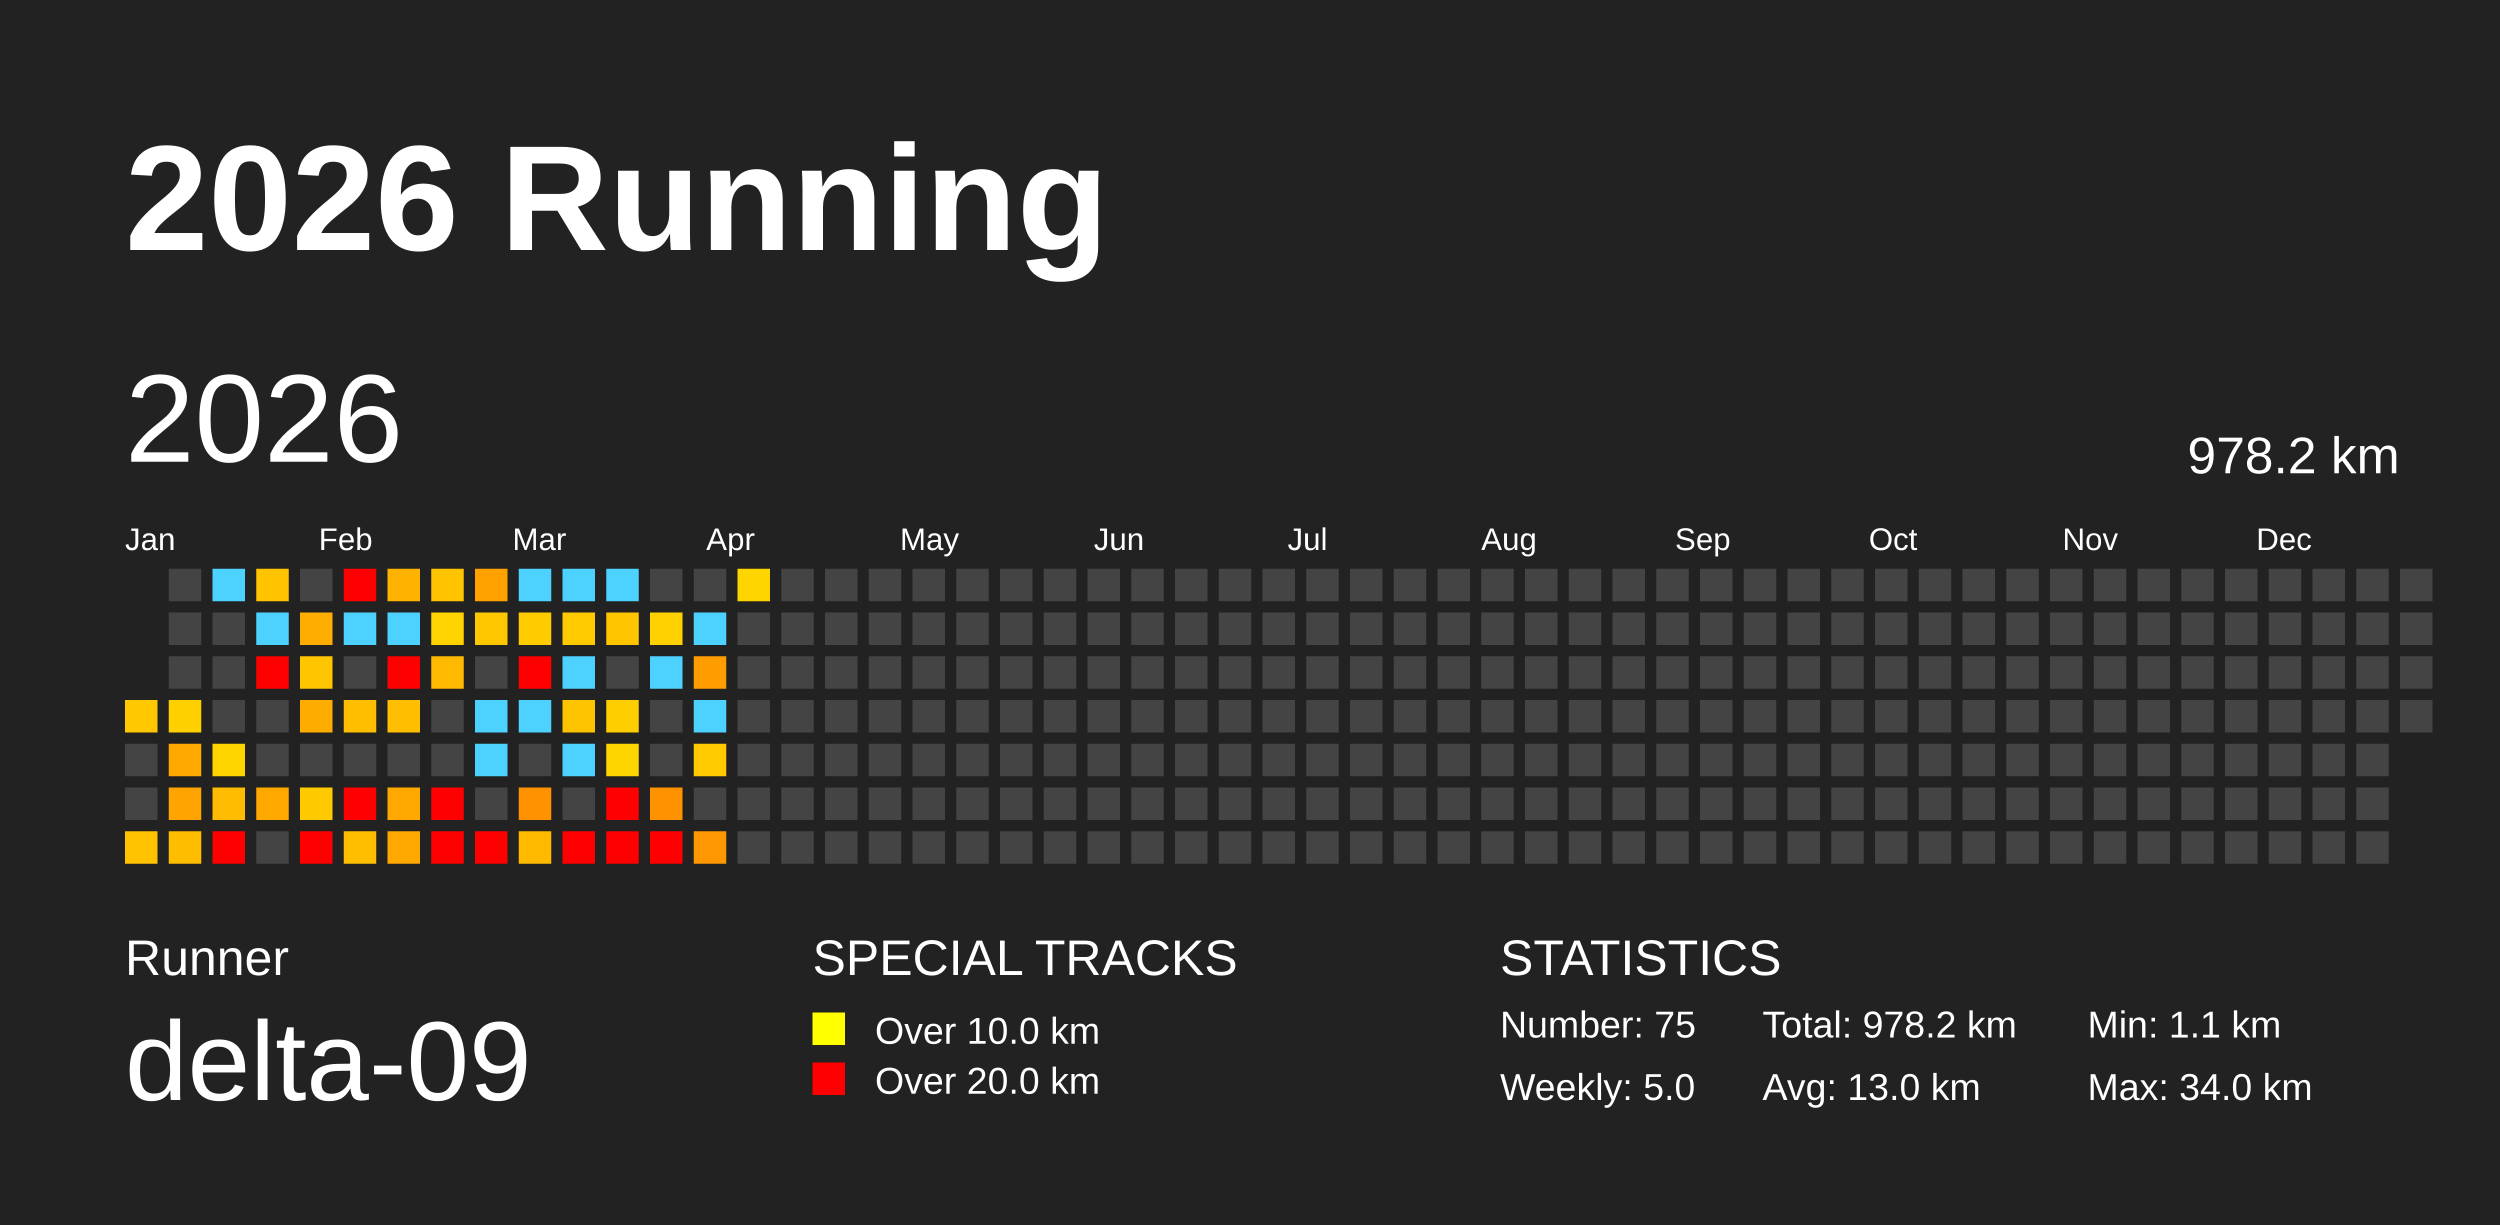
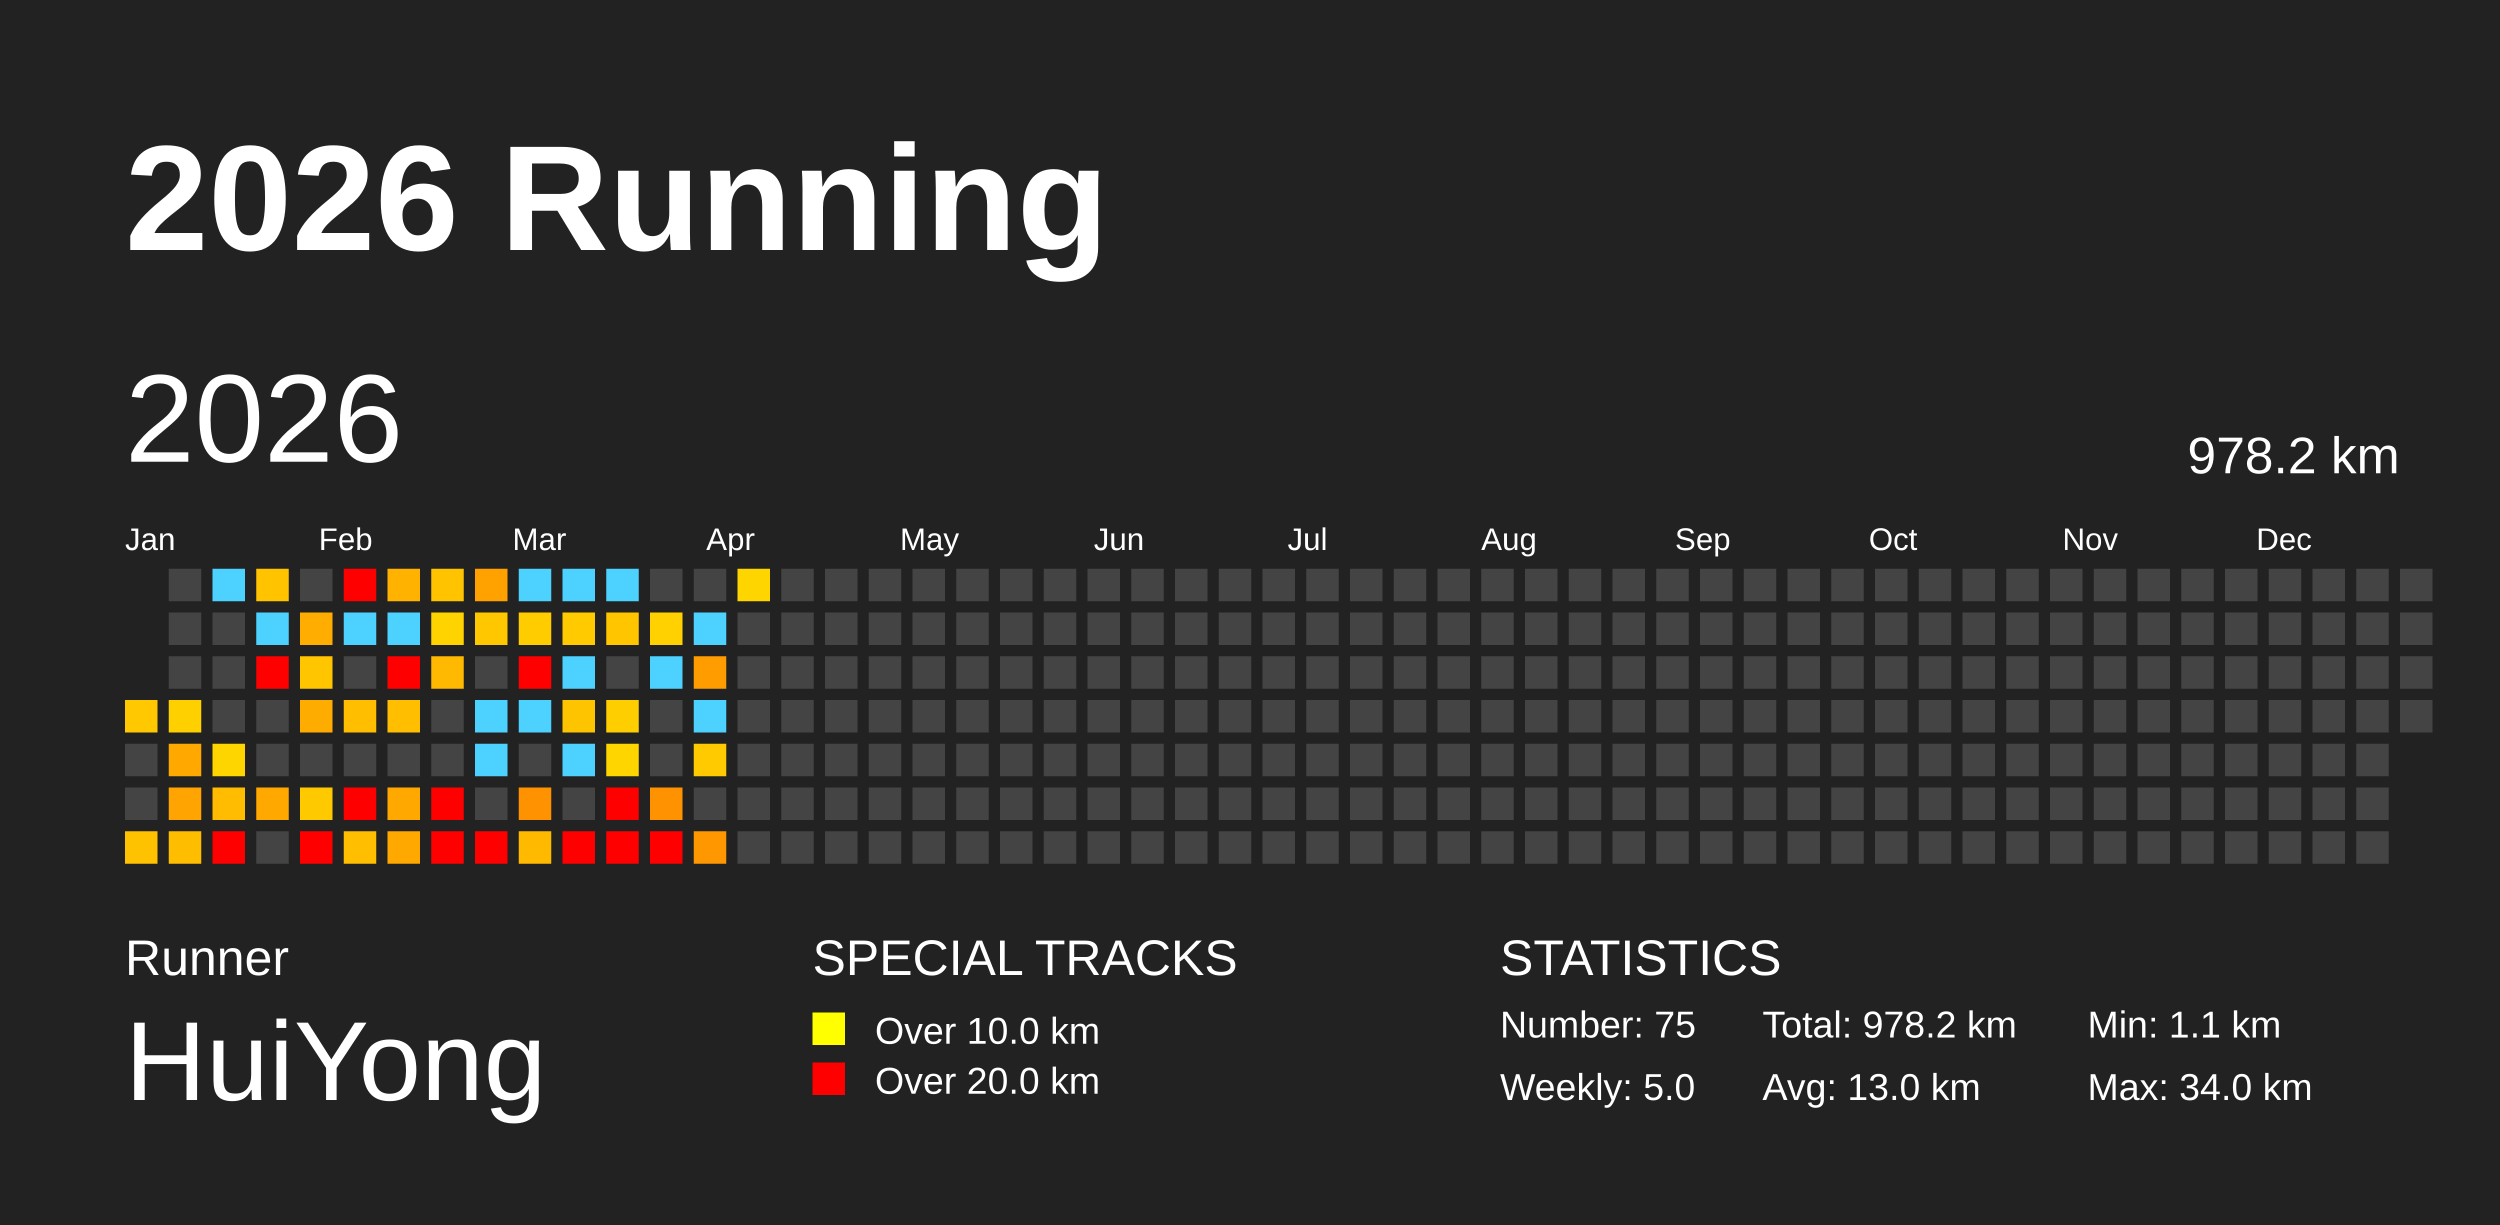
<svg xmlns="http://www.w3.org/2000/svg" baseProfile="full" height="98mm" version="1.1" viewBox="0,0,200,98" width="200mm">
  <defs />
  <rect fill="#222222" height="98" width="200" x="0" y="0" />
  <text fill="#FFFFFF" style="font-size:12px; font-family:Arial; font-weight:bold;" x="10" y="20">2026 Running</text>
  <text fill="#FFFFFF" style="font-size:4px; font-family:Arial" x="10" y="78">Runner</text>
-   <text fill="#FFFFFF" style="font-size:9px; font-family:Arial" x="10" y="88">delta-09</text>
+   <text fill="#FFFFFF" style="font-size:9px; font-family:Arial" x="10" y="88">HuiYong</text>
  <text fill="#FFFFFF" style="font-size:4px; font-family:Arial" x="65" y="78">SPECIAL TRACKS</text>
  <rect fill="yellow" height="2.6" width="2.6" x="65" y="81" />
  <text fill="#FFFFFF" style="font-size:3px; font-family:Arial" x="70" y="83.5">Over 10.0 km</text>
  <rect fill="red" height="2.6" width="2.6" x="65" y="85" />
  <text fill="#FFFFFF" style="font-size:3px; font-family:Arial" x="70" y="87.5">Over 20.0 km</text>
  <text fill="#FFFFFF" style="font-size:4px; font-family:Arial" x="120" y="78">STATISTICS</text>
  <text fill="#FFFFFF" style="font-size:3px; font-family:Arial" x="120" y="83">Number: 75</text>
  <text fill="#FFFFFF" style="font-size:3px; font-family:Arial" x="120" y="88">Weekly: 5.0</text>
  <text fill="#FFFFFF" style="font-size:3px; font-family:Arial" x="141" y="83">Total: 978.2 km</text>
  <text fill="#FFFFFF" style="font-size:3px; font-family:Arial" x="141" y="88">Avg: 13.0 km</text>
  <text fill="#FFFFFF" style="font-size:3px; font-family:Arial" x="167" y="83">Min: 1.1 km</text>
  <text fill="#FFFFFF" style="font-size:3px; font-family:Arial" x="167" y="88">Max: 34.0 km</text>
  <text dominant-baseline="hanging" fill="#FFFFFF" style="font-size:10.0px; font-family:Arial;" x="10" y="30">2026</text>
  <text dominant-baseline="hanging" fill="#FFFFFF" style="font-size:4.125px; font-family:Arial;" x="175" y="35">978.2 km</text>
  <text fill="#FFFFFF" style="font-size:2.5px; font-family:Arial" x="10.0" y="44">Jan</text>
  <text fill="#FFFFFF" style="font-size:2.5px; font-family:Arial" x="25.5" y="44">Feb</text>
  <text fill="#FFFFFF" style="font-size:2.5px; font-family:Arial" x="41.0" y="44">Mar</text>
  <text fill="#FFFFFF" style="font-size:2.5px; font-family:Arial" x="56.5" y="44">Apr</text>
  <text fill="#FFFFFF" style="font-size:2.5px; font-family:Arial" x="72.0" y="44">May</text>
  <text fill="#FFFFFF" style="font-size:2.5px; font-family:Arial" x="87.5" y="44">Jun</text>
  <text fill="#FFFFFF" style="font-size:2.5px; font-family:Arial" x="103.0" y="44">Jul</text>
  <text fill="#FFFFFF" style="font-size:2.5px; font-family:Arial" x="118.5" y="44">Aug</text>
  <text fill="#FFFFFF" style="font-size:2.5px; font-family:Arial" x="134.0" y="44">Sep</text>
  <text fill="#FFFFFF" style="font-size:2.5px; font-family:Arial" x="149.5" y="44">Oct</text>
  <text fill="#FFFFFF" style="font-size:2.5px; font-family:Arial" x="165.0" y="44">Nov</text>
  <text fill="#FFFFFF" style="font-size:2.5px; font-family:Arial" x="180.5" y="44">Dec</text>
  <rect fill="#ffc800" height="2.6" width="2.6" x="10.0" y="56.0" />
  <rect fill="#444444" height="2.6" width="2.6" x="10.0" y="59.5" />
  <rect fill="#444444" height="2.6" width="2.6" x="10.0" y="63.0" />
  <rect fill="#ffc200" height="2.6" width="2.6" x="10.0" y="66.5" />
  <rect fill="#444444" height="2.6" width="2.6" x="13.5" y="45.5" />
  <rect fill="#444444" height="2.6" width="2.6" x="13.5" y="49.0" />
  <rect fill="#444444" height="2.6" width="2.6" x="13.5" y="52.5" />
  <rect fill="#ffd000" height="2.6" width="2.6" x="13.5" y="56.0" />
  <rect fill="#ffa800" height="2.6" width="2.6" x="13.5" y="59.5" />
  <rect fill="#ffa400" height="2.6" width="2.6" x="13.5" y="63.0" />
  <rect fill="#ffbd00" height="2.6" width="2.6" x="13.5" y="66.5" />
  <rect fill="#4dd2ff" height="2.6" width="2.6" x="17.0" y="45.5" />
  <rect fill="#444444" height="2.6" width="2.6" x="17.0" y="49.0" />
  <rect fill="#444444" height="2.6" width="2.6" x="17.0" y="52.5" />
  <rect fill="#444444" height="2.6" width="2.6" x="17.0" y="56.0" />
  <rect fill="#ffd500" height="2.6" width="2.6" x="17.0" y="59.5" />
  <rect fill="#ffbc00" height="2.6" width="2.6" x="17.0" y="63.0" />
  <rect fill="red" height="2.6" width="2.6" x="17.0" y="66.5" />
  <rect fill="#ffc300" height="2.6" width="2.6" x="20.5" y="45.5" />
  <rect fill="#4dd2ff" height="2.6" width="2.6" x="20.5" y="49.0" />
  <rect fill="red" height="2.6" width="2.6" x="20.5" y="52.5" />
  <rect fill="#444444" height="2.6" width="2.6" x="20.5" y="56.0" />
  <rect fill="#444444" height="2.6" width="2.6" x="20.5" y="59.5" />
  <rect fill="#ffa800" height="2.6" width="2.6" x="20.5" y="63.0" />
  <rect fill="#444444" height="2.6" width="2.6" x="20.5" y="66.5" />
  <rect fill="#444444" height="2.6" width="2.6" x="24.0" y="45.5" />
  <rect fill="#ffad00" height="2.6" width="2.6" x="24.0" y="49.0" />
  <rect fill="#ffc600" height="2.6" width="2.6" x="24.0" y="52.5" />
  <rect fill="#ffac00" height="2.6" width="2.6" x="24.0" y="56.0" />
  <rect fill="#444444" height="2.6" width="2.6" x="24.0" y="59.5" />
  <rect fill="#ffc900" height="2.6" width="2.6" x="24.0" y="63.0" />
  <rect fill="red" height="2.6" width="2.6" x="24.0" y="66.5" />
  <rect fill="red" height="2.6" width="2.6" x="27.5" y="45.5" />
  <rect fill="#4dd2ff" height="2.6" width="2.6" x="27.5" y="49.0" />
  <rect fill="#444444" height="2.6" width="2.6" x="27.5" y="52.5" />
  <rect fill="#ffbe00" height="2.6" width="2.6" x="27.5" y="56.0" />
  <rect fill="#444444" height="2.6" width="2.6" x="27.5" y="59.5" />
  <rect fill="red" height="2.6" width="2.6" x="27.5" y="63.0" />
  <rect fill="#ffbf00" height="2.6" width="2.6" x="27.5" y="66.5" />
  <rect fill="#ffb200" height="2.6" width="2.6" x="31.0" y="45.5" />
  <rect fill="#4dd2ff" height="2.6" width="2.6" x="31.0" y="49.0" />
  <rect fill="red" height="2.6" width="2.6" x="31.0" y="52.5" />
  <rect fill="#ffbe00" height="2.6" width="2.6" x="31.0" y="56.0" />
  <rect fill="#444444" height="2.6" width="2.6" x="31.0" y="59.5" />
  <rect fill="#ffa900" height="2.6" width="2.6" x="31.0" y="63.0" />
  <rect fill="#ffa800" height="2.6" width="2.6" x="31.0" y="66.5" />
  <rect fill="#ffc300" height="2.6" width="2.6" x="34.5" y="45.5" />
  <rect fill="#ffd300" height="2.6" width="2.6" x="34.5" y="49.0" />
  <rect fill="#ffb900" height="2.6" width="2.6" x="34.5" y="52.5" />
  <rect fill="#444444" height="2.6" width="2.6" x="34.5" y="56.0" />
  <rect fill="#444444" height="2.6" width="2.6" x="34.5" y="59.5" />
  <rect fill="red" height="2.6" width="2.6" x="34.5" y="63.0" />
  <rect fill="red" height="2.6" width="2.6" x="34.5" y="66.5" />
  <rect fill="#ffa200" height="2.6" width="2.6" x="38.0" y="45.5" />
  <rect fill="#ffc700" height="2.6" width="2.6" x="38.0" y="49.0" />
  <rect fill="#444444" height="2.6" width="2.6" x="38.0" y="52.5" />
  <rect fill="#4dd2ff" height="2.6" width="2.6" x="38.0" y="56.0" />
  <rect fill="#4dd2ff" height="2.6" width="2.6" x="38.0" y="59.5" />
  <rect fill="#444444" height="2.6" width="2.6" x="38.0" y="63.0" />
  <rect fill="red" height="2.6" width="2.6" x="38.0" y="66.5" />
  <rect fill="#4dd2ff" height="2.6" width="2.6" x="41.5" y="45.5" />
  <rect fill="#ffcc00" height="2.6" width="2.6" x="41.5" y="49.0" />
  <rect fill="red" height="2.6" width="2.6" x="41.5" y="52.5" />
  <rect fill="#4dd2ff" height="2.6" width="2.6" x="41.5" y="56.0" />
  <rect fill="#444444" height="2.6" width="2.6" x="41.5" y="59.5" />
  <rect fill="#ff9200" height="2.6" width="2.6" x="41.5" y="63.0" />
  <rect fill="#ffba00" height="2.6" width="2.6" x="41.5" y="66.5" />
  <rect fill="#4dd2ff" height="2.6" width="2.6" x="45.0" y="45.5" />
  <rect fill="#ffcb00" height="2.6" width="2.6" x="45.0" y="49.0" />
  <rect fill="#4dd2ff" height="2.6" width="2.6" x="45.0" y="52.5" />
  <rect fill="#ffc400" height="2.6" width="2.6" x="45.0" y="56.0" />
  <rect fill="#4dd2ff" height="2.6" width="2.6" x="45.0" y="59.5" />
  <rect fill="#444444" height="2.6" width="2.6" x="45.0" y="63.0" />
  <rect fill="red" height="2.6" width="2.6" x="45.0" y="66.5" />
  <rect fill="#4dd2ff" height="2.6" width="2.6" x="48.5" y="45.5" />
  <rect fill="#ffc600" height="2.6" width="2.6" x="48.5" y="49.0" />
  <rect fill="#444444" height="2.6" width="2.6" x="48.5" y="52.5" />
  <rect fill="#ffce00" height="2.6" width="2.6" x="48.5" y="56.0" />
  <rect fill="#ffd500" height="2.6" width="2.6" x="48.5" y="59.5" />
  <rect fill="red" height="2.6" width="2.6" x="48.5" y="63.0" />
  <rect fill="red" height="2.6" width="2.6" x="48.5" y="66.5" />
  <rect fill="#444444" height="2.6" width="2.6" x="52.0" y="45.5" />
  <rect fill="#ffd100" height="2.6" width="2.6" x="52.0" y="49.0" />
  <rect fill="#4dd2ff" height="2.6" width="2.6" x="52.0" y="52.5" />
  <rect fill="#444444" height="2.6" width="2.6" x="52.0" y="56.0" />
  <rect fill="#444444" height="2.6" width="2.6" x="52.0" y="59.5" />
  <rect fill="#ff9200" height="2.6" width="2.6" x="52.0" y="63.0" />
  <rect fill="red" height="2.6" width="2.6" x="52.0" y="66.5" />
  <rect fill="#444444" height="2.6" width="2.6" x="55.5" y="45.5" />
  <rect fill="#4dd2ff" height="2.6" width="2.6" x="55.5" y="49.0" />
  <rect fill="#ff9d00" height="2.6" width="2.6" x="55.5" y="52.5" />
  <rect fill="#4dd2ff" height="2.6" width="2.6" x="55.5" y="56.0" />
  <rect fill="#ffcb00" height="2.6" width="2.6" x="55.5" y="59.5" />
  <rect fill="#444444" height="2.6" width="2.6" x="55.5" y="63.0" />
  <rect fill="#ff9700" height="2.6" width="2.6" x="55.5" y="66.5" />
  <rect fill="#ffd500" height="2.6" width="2.6" x="59.0" y="45.5" />
  <rect fill="#444444" height="2.6" width="2.6" x="59.0" y="49.0" />
  <rect fill="#444444" height="2.6" width="2.6" x="59.0" y="52.5" />
  <rect fill="#444444" height="2.6" width="2.6" x="59.0" y="56.0" />
  <rect fill="#444444" height="2.6" width="2.6" x="59.0" y="59.5" />
  <rect fill="#444444" height="2.6" width="2.6" x="59.0" y="63.0" />
  <rect fill="#444444" height="2.6" width="2.6" x="59.0" y="66.5" />
  <rect fill="#444444" height="2.6" width="2.6" x="62.5" y="45.5" />
  <rect fill="#444444" height="2.6" width="2.6" x="62.5" y="49.0" />
  <rect fill="#444444" height="2.6" width="2.6" x="62.5" y="52.5" />
  <rect fill="#444444" height="2.6" width="2.6" x="62.5" y="56.0" />
  <rect fill="#444444" height="2.6" width="2.6" x="62.5" y="59.5" />
  <rect fill="#444444" height="2.6" width="2.6" x="62.5" y="63.0" />
  <rect fill="#444444" height="2.6" width="2.6" x="62.5" y="66.5" />
  <rect fill="#444444" height="2.6" width="2.6" x="66.0" y="45.5" />
  <rect fill="#444444" height="2.6" width="2.6" x="66.0" y="49.0" />
  <rect fill="#444444" height="2.6" width="2.6" x="66.0" y="52.5" />
  <rect fill="#444444" height="2.6" width="2.6" x="66.0" y="56.0" />
  <rect fill="#444444" height="2.6" width="2.6" x="66.0" y="59.5" />
  <rect fill="#444444" height="2.6" width="2.6" x="66.0" y="63.0" />
  <rect fill="#444444" height="2.6" width="2.6" x="66.0" y="66.5" />
  <rect fill="#444444" height="2.6" width="2.6" x="69.5" y="45.5" />
  <rect fill="#444444" height="2.6" width="2.6" x="69.5" y="49.0" />
  <rect fill="#444444" height="2.6" width="2.6" x="69.5" y="52.5" />
  <rect fill="#444444" height="2.6" width="2.6" x="69.5" y="56.0" />
  <rect fill="#444444" height="2.6" width="2.6" x="69.5" y="59.5" />
  <rect fill="#444444" height="2.6" width="2.6" x="69.5" y="63.0" />
  <rect fill="#444444" height="2.6" width="2.6" x="69.5" y="66.5" />
  <rect fill="#444444" height="2.6" width="2.6" x="73.0" y="45.5" />
  <rect fill="#444444" height="2.6" width="2.6" x="73.0" y="49.0" />
  <rect fill="#444444" height="2.6" width="2.6" x="73.0" y="52.5" />
  <rect fill="#444444" height="2.6" width="2.6" x="73.0" y="56.0" />
  <rect fill="#444444" height="2.6" width="2.6" x="73.0" y="59.5" />
  <rect fill="#444444" height="2.6" width="2.6" x="73.0" y="63.0" />
  <rect fill="#444444" height="2.6" width="2.6" x="73.0" y="66.5" />
  <rect fill="#444444" height="2.6" width="2.6" x="76.5" y="45.5" />
  <rect fill="#444444" height="2.6" width="2.6" x="76.5" y="49.0" />
  <rect fill="#444444" height="2.6" width="2.6" x="76.5" y="52.5" />
  <rect fill="#444444" height="2.6" width="2.6" x="76.5" y="56.0" />
  <rect fill="#444444" height="2.6" width="2.6" x="76.5" y="59.5" />
  <rect fill="#444444" height="2.6" width="2.6" x="76.5" y="63.0" />
  <rect fill="#444444" height="2.6" width="2.6" x="76.5" y="66.5" />
  <rect fill="#444444" height="2.6" width="2.6" x="80.0" y="45.5" />
  <rect fill="#444444" height="2.6" width="2.6" x="80.0" y="49.0" />
  <rect fill="#444444" height="2.6" width="2.6" x="80.0" y="52.5" />
  <rect fill="#444444" height="2.6" width="2.6" x="80.0" y="56.0" />
  <rect fill="#444444" height="2.6" width="2.6" x="80.0" y="59.5" />
  <rect fill="#444444" height="2.6" width="2.6" x="80.0" y="63.0" />
  <rect fill="#444444" height="2.6" width="2.6" x="80.0" y="66.5" />
  <rect fill="#444444" height="2.6" width="2.6" x="83.5" y="45.5" />
  <rect fill="#444444" height="2.6" width="2.6" x="83.5" y="49.0" />
  <rect fill="#444444" height="2.6" width="2.6" x="83.5" y="52.5" />
  <rect fill="#444444" height="2.6" width="2.6" x="83.5" y="56.0" />
  <rect fill="#444444" height="2.6" width="2.6" x="83.5" y="59.5" />
  <rect fill="#444444" height="2.6" width="2.6" x="83.5" y="63.0" />
  <rect fill="#444444" height="2.6" width="2.6" x="83.5" y="66.5" />
  <rect fill="#444444" height="2.6" width="2.6" x="87.0" y="45.5" />
  <rect fill="#444444" height="2.6" width="2.6" x="87.0" y="49.0" />
  <rect fill="#444444" height="2.6" width="2.6" x="87.0" y="52.5" />
  <rect fill="#444444" height="2.6" width="2.6" x="87.0" y="56.0" />
  <rect fill="#444444" height="2.6" width="2.6" x="87.0" y="59.5" />
  <rect fill="#444444" height="2.6" width="2.6" x="87.0" y="63.0" />
  <rect fill="#444444" height="2.6" width="2.6" x="87.0" y="66.5" />
  <rect fill="#444444" height="2.6" width="2.6" x="90.5" y="45.5" />
  <rect fill="#444444" height="2.6" width="2.6" x="90.5" y="49.0" />
  <rect fill="#444444" height="2.6" width="2.6" x="90.5" y="52.5" />
  <rect fill="#444444" height="2.6" width="2.6" x="90.5" y="56.0" />
  <rect fill="#444444" height="2.6" width="2.6" x="90.5" y="59.5" />
  <rect fill="#444444" height="2.6" width="2.6" x="90.5" y="63.0" />
  <rect fill="#444444" height="2.6" width="2.6" x="90.5" y="66.5" />
  <rect fill="#444444" height="2.6" width="2.6" x="94.0" y="45.5" />
  <rect fill="#444444" height="2.6" width="2.6" x="94.0" y="49.0" />
  <rect fill="#444444" height="2.6" width="2.6" x="94.0" y="52.5" />
  <rect fill="#444444" height="2.6" width="2.6" x="94.0" y="56.0" />
  <rect fill="#444444" height="2.6" width="2.6" x="94.0" y="59.5" />
  <rect fill="#444444" height="2.6" width="2.6" x="94.0" y="63.0" />
  <rect fill="#444444" height="2.6" width="2.6" x="94.0" y="66.5" />
  <rect fill="#444444" height="2.6" width="2.6" x="97.5" y="45.5" />
  <rect fill="#444444" height="2.6" width="2.6" x="97.5" y="49.0" />
  <rect fill="#444444" height="2.6" width="2.6" x="97.5" y="52.5" />
  <rect fill="#444444" height="2.6" width="2.6" x="97.5" y="56.0" />
  <rect fill="#444444" height="2.6" width="2.6" x="97.5" y="59.5" />
  <rect fill="#444444" height="2.6" width="2.6" x="97.5" y="63.0" />
  <rect fill="#444444" height="2.6" width="2.6" x="97.5" y="66.5" />
  <rect fill="#444444" height="2.6" width="2.6" x="101.0" y="45.5" />
  <rect fill="#444444" height="2.6" width="2.6" x="101.0" y="49.0" />
  <rect fill="#444444" height="2.6" width="2.6" x="101.0" y="52.5" />
  <rect fill="#444444" height="2.6" width="2.6" x="101.0" y="56.0" />
  <rect fill="#444444" height="2.6" width="2.6" x="101.0" y="59.5" />
  <rect fill="#444444" height="2.6" width="2.6" x="101.0" y="63.0" />
  <rect fill="#444444" height="2.6" width="2.6" x="101.0" y="66.5" />
  <rect fill="#444444" height="2.6" width="2.6" x="104.5" y="45.5" />
  <rect fill="#444444" height="2.6" width="2.6" x="104.5" y="49.0" />
  <rect fill="#444444" height="2.6" width="2.6" x="104.5" y="52.5" />
  <rect fill="#444444" height="2.6" width="2.6" x="104.5" y="56.0" />
  <rect fill="#444444" height="2.6" width="2.6" x="104.5" y="59.5" />
  <rect fill="#444444" height="2.6" width="2.6" x="104.5" y="63.0" />
  <rect fill="#444444" height="2.6" width="2.6" x="104.5" y="66.5" />
  <rect fill="#444444" height="2.6" width="2.6" x="108.0" y="45.5" />
  <rect fill="#444444" height="2.6" width="2.6" x="108.0" y="49.0" />
  <rect fill="#444444" height="2.6" width="2.6" x="108.0" y="52.5" />
  <rect fill="#444444" height="2.6" width="2.6" x="108.0" y="56.0" />
  <rect fill="#444444" height="2.6" width="2.6" x="108.0" y="59.5" />
  <rect fill="#444444" height="2.6" width="2.6" x="108.0" y="63.0" />
  <rect fill="#444444" height="2.6" width="2.6" x="108.0" y="66.5" />
  <rect fill="#444444" height="2.6" width="2.6" x="111.5" y="45.5" />
  <rect fill="#444444" height="2.6" width="2.6" x="111.5" y="49.0" />
  <rect fill="#444444" height="2.6" width="2.6" x="111.5" y="52.5" />
  <rect fill="#444444" height="2.6" width="2.6" x="111.5" y="56.0" />
  <rect fill="#444444" height="2.6" width="2.6" x="111.5" y="59.5" />
  <rect fill="#444444" height="2.6" width="2.6" x="111.5" y="63.0" />
  <rect fill="#444444" height="2.6" width="2.6" x="111.5" y="66.5" />
  <rect fill="#444444" height="2.6" width="2.6" x="115.0" y="45.5" />
  <rect fill="#444444" height="2.6" width="2.6" x="115.0" y="49.0" />
  <rect fill="#444444" height="2.6" width="2.6" x="115.0" y="52.5" />
  <rect fill="#444444" height="2.6" width="2.6" x="115.0" y="56.0" />
  <rect fill="#444444" height="2.6" width="2.6" x="115.0" y="59.5" />
  <rect fill="#444444" height="2.6" width="2.6" x="115.0" y="63.0" />
  <rect fill="#444444" height="2.6" width="2.6" x="115.0" y="66.5" />
  <rect fill="#444444" height="2.6" width="2.6" x="118.5" y="45.5" />
  <rect fill="#444444" height="2.6" width="2.6" x="118.5" y="49.0" />
  <rect fill="#444444" height="2.6" width="2.6" x="118.5" y="52.5" />
  <rect fill="#444444" height="2.6" width="2.6" x="118.5" y="56.0" />
  <rect fill="#444444" height="2.6" width="2.6" x="118.5" y="59.5" />
  <rect fill="#444444" height="2.6" width="2.6" x="118.5" y="63.0" />
  <rect fill="#444444" height="2.6" width="2.6" x="118.5" y="66.5" />
  <rect fill="#444444" height="2.6" width="2.6" x="122.0" y="45.5" />
  <rect fill="#444444" height="2.6" width="2.6" x="122.0" y="49.0" />
  <rect fill="#444444" height="2.6" width="2.6" x="122.0" y="52.5" />
  <rect fill="#444444" height="2.6" width="2.6" x="122.0" y="56.0" />
  <rect fill="#444444" height="2.6" width="2.6" x="122.0" y="59.5" />
  <rect fill="#444444" height="2.6" width="2.6" x="122.0" y="63.0" />
  <rect fill="#444444" height="2.6" width="2.6" x="122.0" y="66.5" />
  <rect fill="#444444" height="2.6" width="2.6" x="125.5" y="45.5" />
  <rect fill="#444444" height="2.6" width="2.6" x="125.5" y="49.0" />
  <rect fill="#444444" height="2.6" width="2.6" x="125.5" y="52.5" />
  <rect fill="#444444" height="2.6" width="2.6" x="125.5" y="56.0" />
  <rect fill="#444444" height="2.6" width="2.6" x="125.5" y="59.5" />
  <rect fill="#444444" height="2.6" width="2.6" x="125.5" y="63.0" />
  <rect fill="#444444" height="2.6" width="2.6" x="125.5" y="66.5" />
  <rect fill="#444444" height="2.6" width="2.6" x="129.0" y="45.5" />
  <rect fill="#444444" height="2.6" width="2.6" x="129.0" y="49.0" />
  <rect fill="#444444" height="2.6" width="2.6" x="129.0" y="52.5" />
  <rect fill="#444444" height="2.6" width="2.6" x="129.0" y="56.0" />
  <rect fill="#444444" height="2.6" width="2.6" x="129.0" y="59.5" />
  <rect fill="#444444" height="2.6" width="2.6" x="129.0" y="63.0" />
  <rect fill="#444444" height="2.6" width="2.6" x="129.0" y="66.5" />
  <rect fill="#444444" height="2.6" width="2.6" x="132.5" y="45.5" />
  <rect fill="#444444" height="2.6" width="2.6" x="132.5" y="49.0" />
  <rect fill="#444444" height="2.6" width="2.6" x="132.5" y="52.5" />
  <rect fill="#444444" height="2.6" width="2.6" x="132.5" y="56.0" />
  <rect fill="#444444" height="2.6" width="2.6" x="132.5" y="59.5" />
  <rect fill="#444444" height="2.6" width="2.6" x="132.5" y="63.0" />
  <rect fill="#444444" height="2.6" width="2.6" x="132.5" y="66.5" />
  <rect fill="#444444" height="2.6" width="2.6" x="136.0" y="45.5" />
  <rect fill="#444444" height="2.6" width="2.6" x="136.0" y="49.0" />
  <rect fill="#444444" height="2.6" width="2.6" x="136.0" y="52.5" />
  <rect fill="#444444" height="2.6" width="2.6" x="136.0" y="56.0" />
  <rect fill="#444444" height="2.6" width="2.6" x="136.0" y="59.5" />
  <rect fill="#444444" height="2.6" width="2.6" x="136.0" y="63.0" />
  <rect fill="#444444" height="2.6" width="2.6" x="136.0" y="66.5" />
  <rect fill="#444444" height="2.6" width="2.6" x="139.5" y="45.5" />
  <rect fill="#444444" height="2.6" width="2.6" x="139.5" y="49.0" />
  <rect fill="#444444" height="2.6" width="2.6" x="139.5" y="52.5" />
  <rect fill="#444444" height="2.6" width="2.6" x="139.5" y="56.0" />
  <rect fill="#444444" height="2.6" width="2.6" x="139.5" y="59.5" />
  <rect fill="#444444" height="2.6" width="2.6" x="139.5" y="63.0" />
  <rect fill="#444444" height="2.6" width="2.6" x="139.5" y="66.5" />
  <rect fill="#444444" height="2.6" width="2.6" x="143.0" y="45.5" />
  <rect fill="#444444" height="2.6" width="2.6" x="143.0" y="49.0" />
  <rect fill="#444444" height="2.6" width="2.6" x="143.0" y="52.5" />
  <rect fill="#444444" height="2.6" width="2.6" x="143.0" y="56.0" />
  <rect fill="#444444" height="2.6" width="2.6" x="143.0" y="59.5" />
  <rect fill="#444444" height="2.6" width="2.6" x="143.0" y="63.0" />
  <rect fill="#444444" height="2.6" width="2.6" x="143.0" y="66.5" />
  <rect fill="#444444" height="2.6" width="2.6" x="146.5" y="45.5" />
  <rect fill="#444444" height="2.6" width="2.6" x="146.5" y="49.0" />
  <rect fill="#444444" height="2.6" width="2.6" x="146.5" y="52.5" />
  <rect fill="#444444" height="2.6" width="2.6" x="146.5" y="56.0" />
  <rect fill="#444444" height="2.6" width="2.6" x="146.5" y="59.5" />
  <rect fill="#444444" height="2.6" width="2.6" x="146.5" y="63.0" />
  <rect fill="#444444" height="2.6" width="2.6" x="146.5" y="66.5" />
  <rect fill="#444444" height="2.6" width="2.6" x="150.0" y="45.5" />
  <rect fill="#444444" height="2.6" width="2.6" x="150.0" y="49.0" />
  <rect fill="#444444" height="2.6" width="2.6" x="150.0" y="52.5" />
  <rect fill="#444444" height="2.6" width="2.6" x="150.0" y="56.0" />
  <rect fill="#444444" height="2.6" width="2.6" x="150.0" y="59.5" />
  <rect fill="#444444" height="2.6" width="2.6" x="150.0" y="63.0" />
  <rect fill="#444444" height="2.6" width="2.6" x="150.0" y="66.5" />
  <rect fill="#444444" height="2.6" width="2.6" x="153.5" y="45.5" />
  <rect fill="#444444" height="2.6" width="2.6" x="153.5" y="49.0" />
  <rect fill="#444444" height="2.6" width="2.6" x="153.5" y="52.5" />
  <rect fill="#444444" height="2.6" width="2.6" x="153.5" y="56.0" />
  <rect fill="#444444" height="2.6" width="2.6" x="153.5" y="59.5" />
  <rect fill="#444444" height="2.6" width="2.6" x="153.5" y="63.0" />
  <rect fill="#444444" height="2.6" width="2.6" x="153.5" y="66.5" />
  <rect fill="#444444" height="2.6" width="2.6" x="157.0" y="45.5" />
  <rect fill="#444444" height="2.6" width="2.6" x="157.0" y="49.0" />
  <rect fill="#444444" height="2.6" width="2.6" x="157.0" y="52.5" />
  <rect fill="#444444" height="2.6" width="2.6" x="157.0" y="56.0" />
  <rect fill="#444444" height="2.6" width="2.6" x="157.0" y="59.5" />
  <rect fill="#444444" height="2.6" width="2.6" x="157.0" y="63.0" />
  <rect fill="#444444" height="2.6" width="2.6" x="157.0" y="66.5" />
  <rect fill="#444444" height="2.6" width="2.6" x="160.5" y="45.5" />
  <rect fill="#444444" height="2.6" width="2.6" x="160.5" y="49.0" />
  <rect fill="#444444" height="2.6" width="2.6" x="160.5" y="52.5" />
  <rect fill="#444444" height="2.6" width="2.6" x="160.5" y="56.0" />
  <rect fill="#444444" height="2.6" width="2.6" x="160.5" y="59.5" />
  <rect fill="#444444" height="2.6" width="2.6" x="160.5" y="63.0" />
  <rect fill="#444444" height="2.6" width="2.6" x="160.5" y="66.5" />
  <rect fill="#444444" height="2.6" width="2.6" x="164.0" y="45.5" />
  <rect fill="#444444" height="2.6" width="2.6" x="164.0" y="49.0" />
  <rect fill="#444444" height="2.6" width="2.6" x="164.0" y="52.5" />
  <rect fill="#444444" height="2.6" width="2.6" x="164.0" y="56.0" />
  <rect fill="#444444" height="2.6" width="2.6" x="164.0" y="59.5" />
  <rect fill="#444444" height="2.6" width="2.6" x="164.0" y="63.0" />
  <rect fill="#444444" height="2.6" width="2.6" x="164.0" y="66.5" />
  <rect fill="#444444" height="2.6" width="2.6" x="167.5" y="45.5" />
  <rect fill="#444444" height="2.6" width="2.6" x="167.5" y="49.0" />
  <rect fill="#444444" height="2.6" width="2.6" x="167.5" y="52.5" />
  <rect fill="#444444" height="2.6" width="2.6" x="167.5" y="56.0" />
  <rect fill="#444444" height="2.6" width="2.6" x="167.5" y="59.5" />
  <rect fill="#444444" height="2.6" width="2.6" x="167.5" y="63.0" />
  <rect fill="#444444" height="2.6" width="2.6" x="167.5" y="66.5" />
  <rect fill="#444444" height="2.6" width="2.6" x="171.0" y="45.5" />
  <rect fill="#444444" height="2.6" width="2.6" x="171.0" y="49.0" />
  <rect fill="#444444" height="2.6" width="2.6" x="171.0" y="52.5" />
  <rect fill="#444444" height="2.6" width="2.6" x="171.0" y="56.0" />
  <rect fill="#444444" height="2.6" width="2.6" x="171.0" y="59.5" />
  <rect fill="#444444" height="2.6" width="2.6" x="171.0" y="63.0" />
  <rect fill="#444444" height="2.6" width="2.6" x="171.0" y="66.5" />
  <rect fill="#444444" height="2.6" width="2.6" x="174.5" y="45.5" />
  <rect fill="#444444" height="2.6" width="2.6" x="174.5" y="49.0" />
  <rect fill="#444444" height="2.6" width="2.6" x="174.5" y="52.5" />
  <rect fill="#444444" height="2.6" width="2.6" x="174.5" y="56.0" />
  <rect fill="#444444" height="2.6" width="2.6" x="174.5" y="59.5" />
  <rect fill="#444444" height="2.6" width="2.6" x="174.5" y="63.0" />
  <rect fill="#444444" height="2.6" width="2.6" x="174.5" y="66.5" />
  <rect fill="#444444" height="2.6" width="2.6" x="178.0" y="45.5" />
  <rect fill="#444444" height="2.6" width="2.6" x="178.0" y="49.0" />
  <rect fill="#444444" height="2.6" width="2.6" x="178.0" y="52.5" />
  <rect fill="#444444" height="2.6" width="2.6" x="178.0" y="56.0" />
  <rect fill="#444444" height="2.6" width="2.6" x="178.0" y="59.5" />
  <rect fill="#444444" height="2.6" width="2.6" x="178.0" y="63.0" />
  <rect fill="#444444" height="2.6" width="2.6" x="178.0" y="66.5" />
  <rect fill="#444444" height="2.6" width="2.6" x="181.5" y="45.5" />
  <rect fill="#444444" height="2.6" width="2.6" x="181.5" y="49.0" />
  <rect fill="#444444" height="2.6" width="2.6" x="181.5" y="52.5" />
  <rect fill="#444444" height="2.6" width="2.6" x="181.5" y="56.0" />
  <rect fill="#444444" height="2.6" width="2.6" x="181.5" y="59.5" />
  <rect fill="#444444" height="2.6" width="2.6" x="181.5" y="63.0" />
  <rect fill="#444444" height="2.6" width="2.6" x="181.5" y="66.5" />
  <rect fill="#444444" height="2.6" width="2.6" x="185.0" y="45.5" />
  <rect fill="#444444" height="2.6" width="2.6" x="185.0" y="49.0" />
  <rect fill="#444444" height="2.6" width="2.6" x="185.0" y="52.5" />
  <rect fill="#444444" height="2.6" width="2.6" x="185.0" y="56.0" />
  <rect fill="#444444" height="2.6" width="2.6" x="185.0" y="59.5" />
  <rect fill="#444444" height="2.6" width="2.6" x="185.0" y="63.0" />
  <rect fill="#444444" height="2.6" width="2.6" x="185.0" y="66.5" />
  <rect fill="#444444" height="2.6" width="2.6" x="188.5" y="45.5" />
  <rect fill="#444444" height="2.6" width="2.6" x="188.5" y="49.0" />
  <rect fill="#444444" height="2.6" width="2.6" x="188.5" y="52.5" />
  <rect fill="#444444" height="2.6" width="2.6" x="188.5" y="56.0" />
  <rect fill="#444444" height="2.6" width="2.6" x="188.5" y="59.5" />
  <rect fill="#444444" height="2.6" width="2.6" x="188.5" y="63.0" />
  <rect fill="#444444" height="2.6" width="2.6" x="188.5" y="66.5" />
  <rect fill="#444444" height="2.6" width="2.6" x="192.0" y="45.5" />
  <rect fill="#444444" height="2.6" width="2.6" x="192.0" y="49.0" />
  <rect fill="#444444" height="2.6" width="2.6" x="192.0" y="52.5" />
  <rect fill="#444444" height="2.6" width="2.6" x="192.0" y="56.0" />
</svg>
